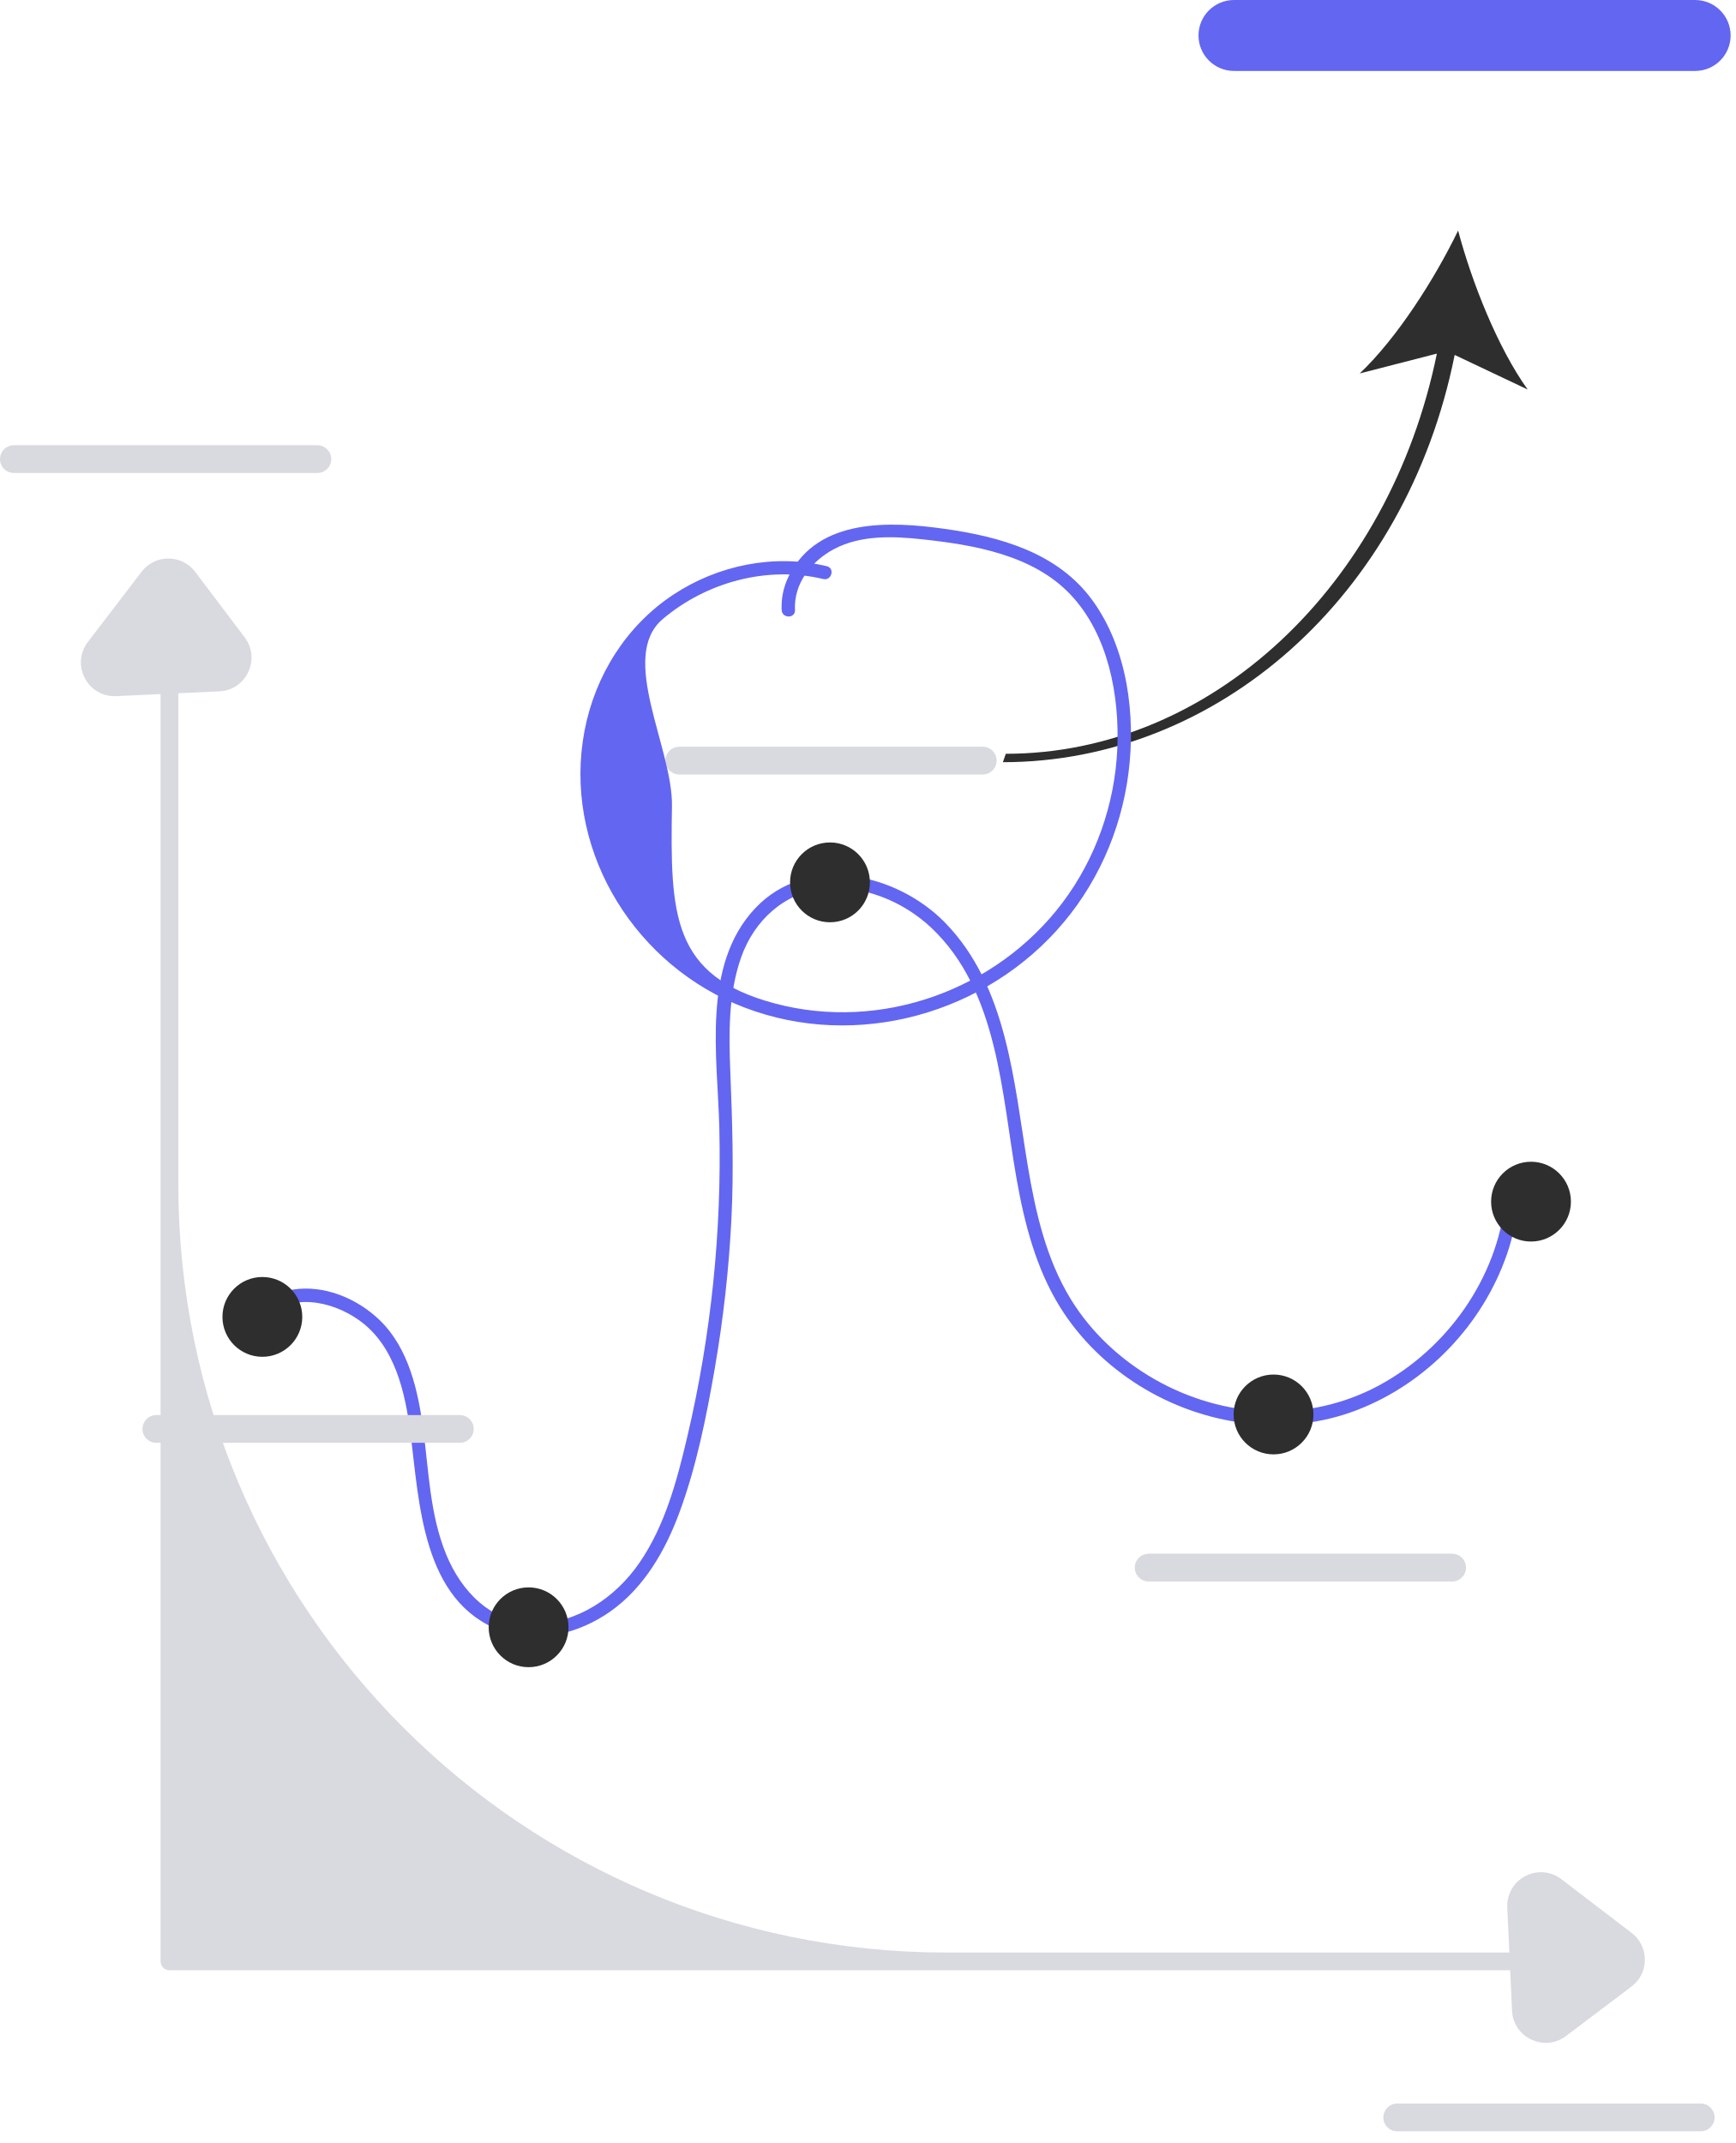
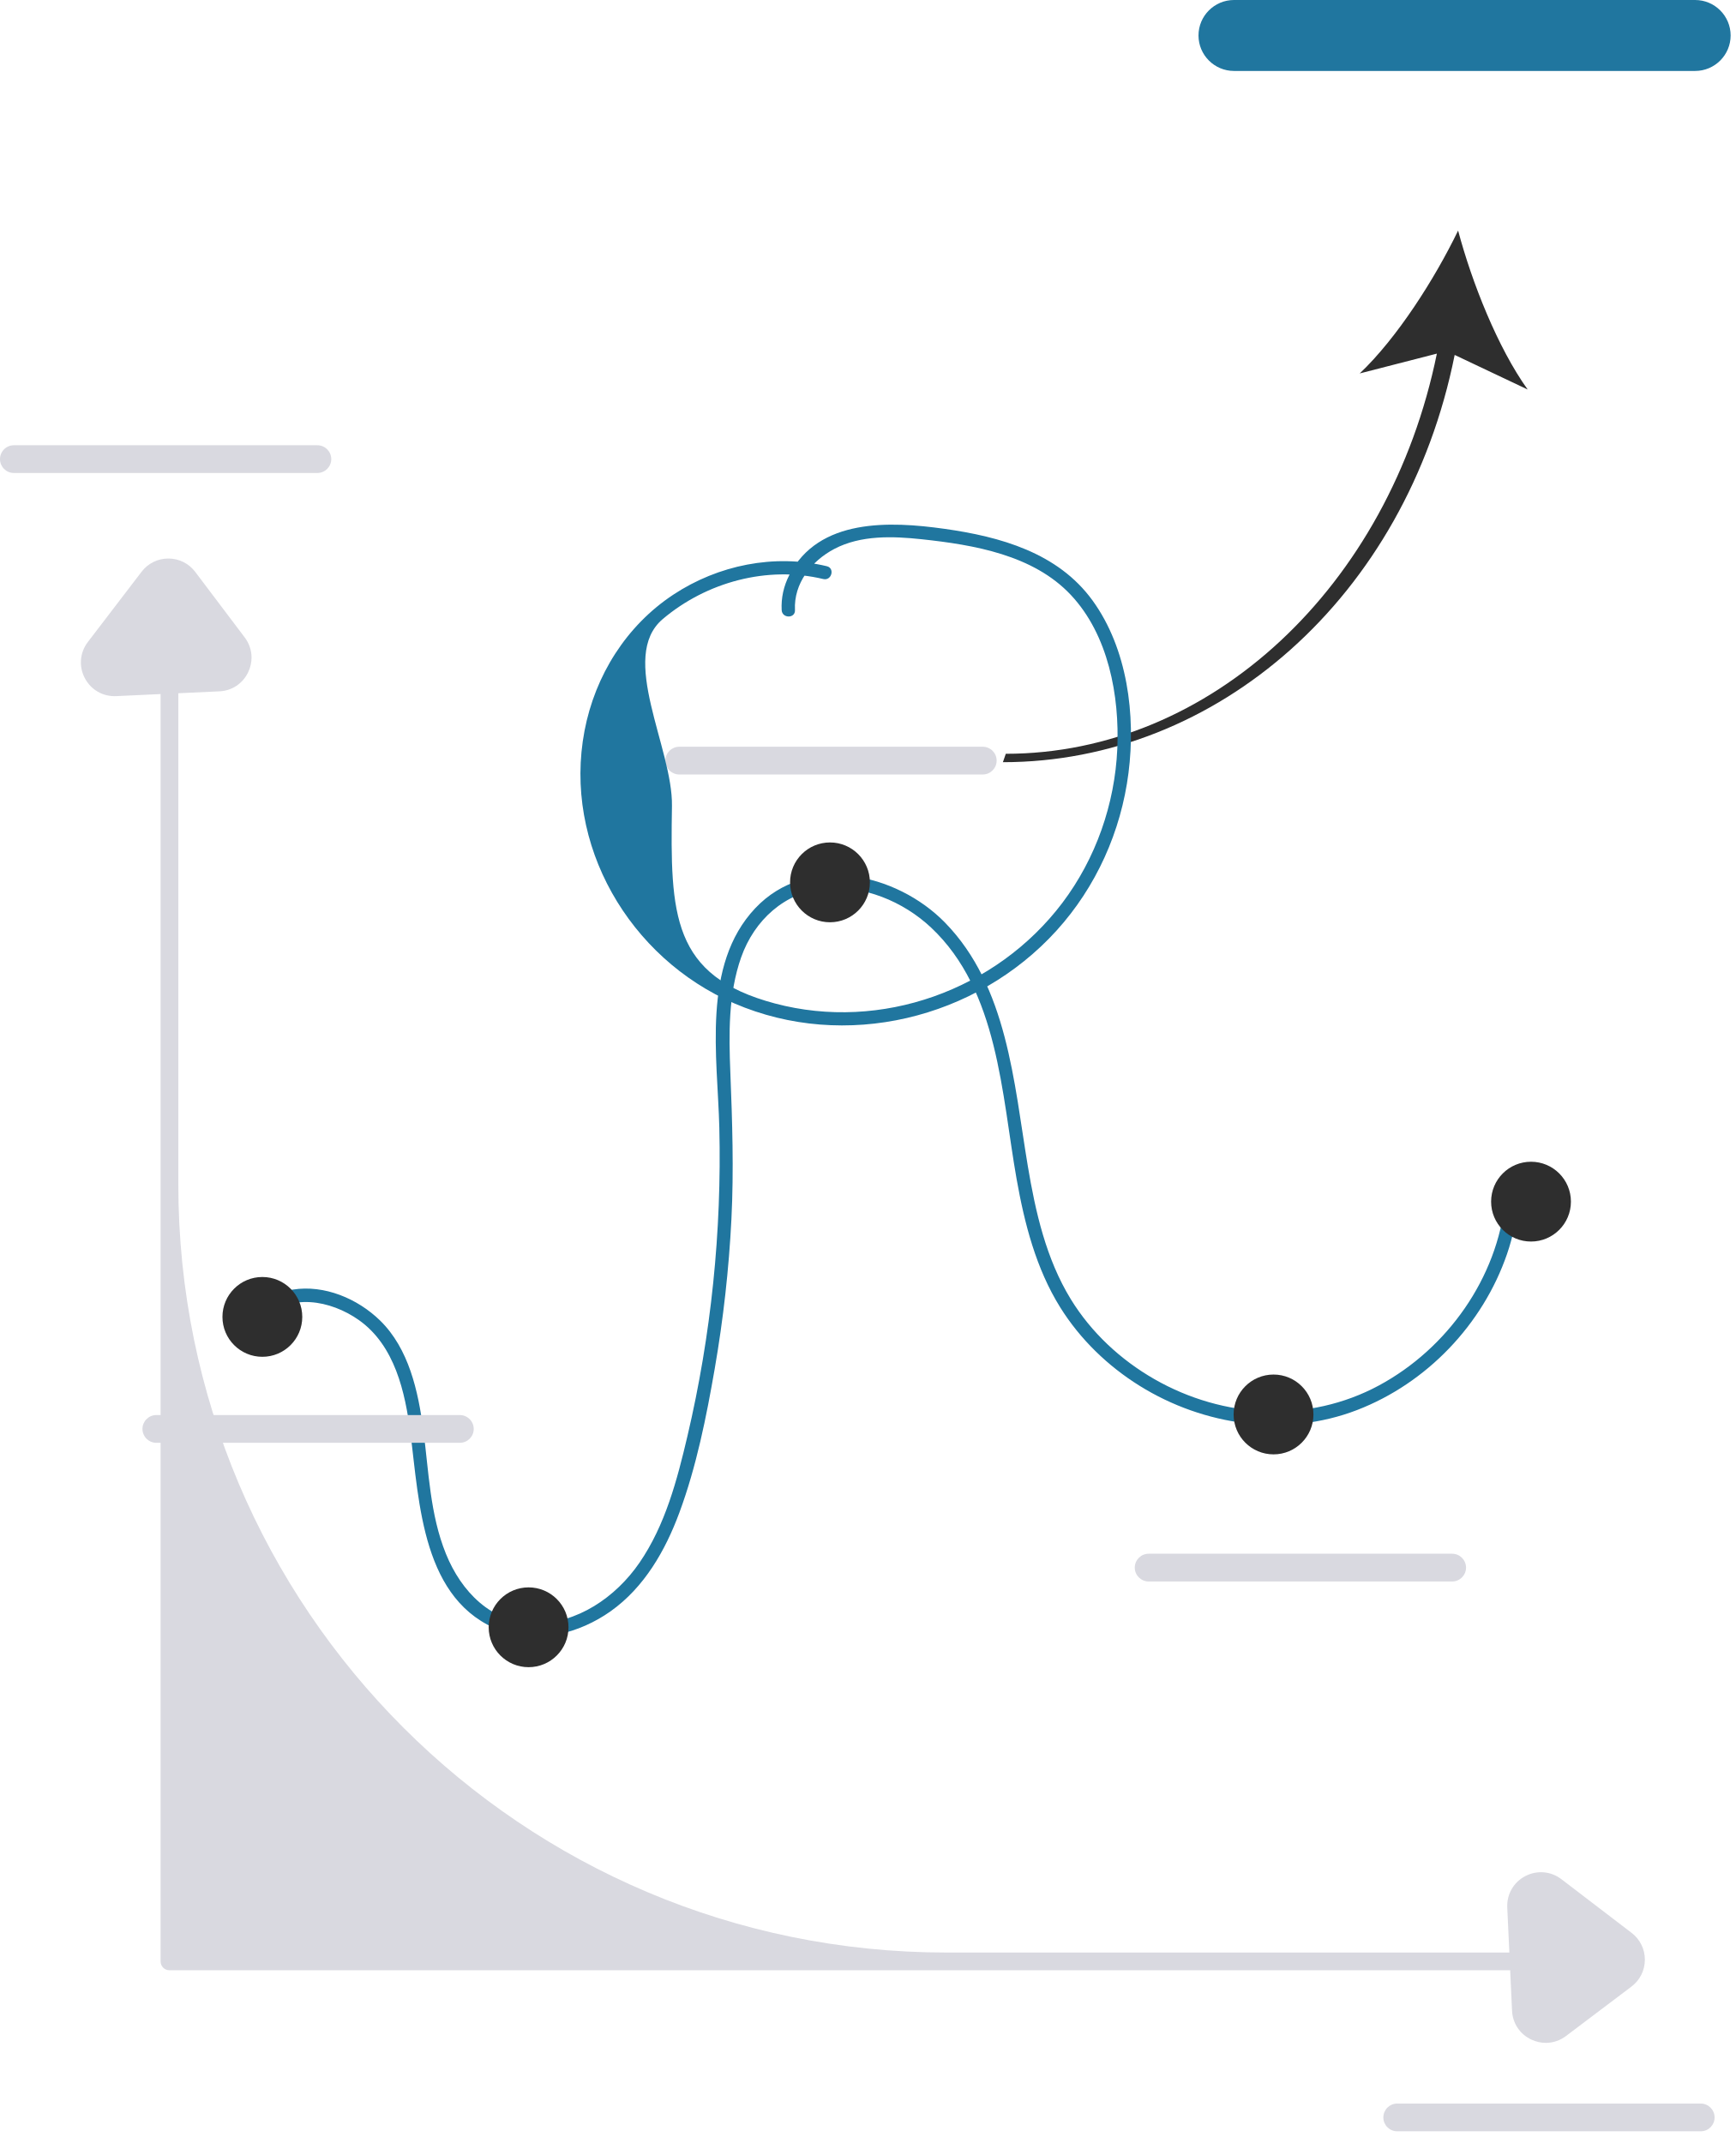
<svg xmlns="http://www.w3.org/2000/svg" width="98" height="121" viewBox="0 0 98 121" fill="none">
-   <path d="M14.871 74.537C16.308 72.954 18.681 73.417 20.26 74.534C22.292 75.972 22.873 78.598 23.173 80.925C23.68 84.866 23.83 90.436 28.299 92.083C30.363 92.844 32.726 92.215 34.47 90.98C36.374 89.63 37.562 87.553 38.358 85.401C39.321 82.796 39.879 80.009 40.352 77.278C40.835 74.486 41.152 71.664 41.294 68.834C41.433 66.065 41.343 63.314 41.233 60.547C41.147 58.387 41.114 56.118 41.844 54.052C42.581 51.965 44.294 50.379 46.548 50.169C48.735 49.966 50.987 50.888 52.57 52.377C56.367 55.948 56.545 61.779 57.394 66.568C57.84 69.084 58.492 71.63 59.858 73.819C60.982 75.619 62.543 77.129 64.342 78.248C67.97 80.507 72.593 81.166 76.619 79.614C80.549 78.1 83.713 74.788 85.082 70.807C85.42 69.824 85.629 68.809 85.735 67.776C85.784 67.295 85.033 67.299 84.984 67.776C84.534 72.167 81.715 76.143 77.853 78.226C73.878 80.369 69.065 80.097 65.182 77.875C63.273 76.783 61.613 75.243 60.459 73.364C59.06 71.086 58.461 68.43 58.025 65.823C57.237 61.114 56.88 55.707 53.351 52.091C50.614 49.287 45.577 48.161 42.635 51.285C39.606 54.501 40.514 59.682 40.611 63.675C40.752 69.522 40.149 75.382 38.813 81.077C38.231 83.555 37.562 86.112 36.102 88.237C34.768 90.179 32.587 91.685 30.159 91.661C27.738 91.637 26.036 89.857 25.177 87.735C24.27 85.497 24.21 83.079 23.896 80.716C23.608 78.547 23.084 76.147 21.457 74.559C20.192 73.325 18.315 72.53 16.535 72.814C15.679 72.951 14.921 73.366 14.34 74.006C14.015 74.364 14.545 74.896 14.871 74.537Z" fill="#6366F1" />
+   <path d="M14.871 74.537C16.308 72.954 18.681 73.417 20.26 74.534C22.292 75.972 22.873 78.598 23.173 80.925C23.68 84.866 23.83 90.436 28.299 92.083C30.363 92.844 32.726 92.215 34.47 90.98C36.374 89.63 37.562 87.553 38.358 85.401C39.321 82.796 39.879 80.009 40.352 77.278C40.835 74.486 41.152 71.664 41.294 68.834C41.433 66.065 41.343 63.314 41.233 60.547C41.147 58.387 41.114 56.118 41.844 54.052C42.581 51.965 44.294 50.379 46.548 50.169C48.735 49.966 50.987 50.888 52.57 52.377C56.367 55.948 56.545 61.779 57.394 66.568C57.84 69.084 58.492 71.63 59.858 73.819C60.982 75.619 62.543 77.129 64.342 78.248C67.97 80.507 72.593 81.166 76.619 79.614C80.549 78.1 83.713 74.788 85.082 70.807C85.42 69.824 85.629 68.809 85.735 67.776C85.784 67.295 85.033 67.299 84.984 67.776C84.534 72.167 81.715 76.143 77.853 78.226C73.878 80.369 69.065 80.097 65.182 77.875C63.273 76.783 61.613 75.243 60.459 73.364C59.06 71.086 58.461 68.43 58.025 65.823C57.237 61.114 56.88 55.707 53.351 52.091C50.614 49.287 45.577 48.161 42.635 51.285C39.606 54.501 40.514 59.682 40.611 63.675C40.752 69.522 40.149 75.382 38.813 81.077C38.231 83.555 37.562 86.112 36.102 88.237C34.768 90.179 32.587 91.685 30.159 91.661C27.738 91.637 26.036 89.857 25.177 87.735C24.27 85.497 24.21 83.079 23.896 80.716C23.608 78.547 23.084 76.147 21.457 74.559C20.192 73.325 18.315 72.53 16.535 72.814C15.679 72.951 14.921 73.366 14.34 74.006C14.015 74.364 14.545 74.896 14.871 74.537Z" fill="#20769F" />
  <path d="M55.485 43.73H38.35C37.918 43.73 37.566 43.378 37.566 42.946C37.566 42.514 37.918 42.163 38.35 42.163H55.485C55.917 42.163 56.268 42.514 56.268 42.946C56.268 43.378 55.917 43.73 55.485 43.73Z" fill="#D9D9E0" />
  <path d="M81.985 89.295H64.85C64.418 89.295 64.066 88.944 64.066 88.512C64.066 88.08 64.418 87.728 64.85 87.728H81.985C82.417 87.728 82.768 88.08 82.768 88.512C82.768 88.944 82.417 89.295 81.985 89.295Z" fill="#D9D9E0" />
  <path d="M96.018 120.34H78.883C78.451 120.34 78.1 119.989 78.1 119.557C78.1 119.125 78.451 118.773 78.883 118.773H96.018C96.45 118.773 96.801 119.125 96.801 119.557C96.801 119.989 96.45 120.34 96.018 120.34Z" fill="#D9D9E0" />
  <path d="M17.918 26.706H0.783C0.351 26.706 0 26.355 0 25.923C0 25.491 0.351 25.14 0.783 25.14H17.918C18.35 25.14 18.702 25.491 18.702 25.923C18.702 26.355 18.35 26.706 17.918 26.706Z" fill="#D9D9E0" />
  <path d="M87.228 111.247H9.567C9.291 111.247 9.066 111.023 9.066 110.746V36.64C9.066 36.364 9.291 36.14 9.567 36.14C9.844 36.14 10.068 36.364 10.068 36.64V66.878C10.068 90.829 29.484 110.246 53.436 110.246H87.228C87.505 110.246 87.729 110.47 87.729 110.746C87.729 111.023 87.505 111.247 87.228 111.247Z" fill="#D9D9E0" />
  <path d="M25.961 81.465H8.826C8.394 81.465 8.043 81.114 8.043 80.682C8.043 80.25 8.394 79.898 8.826 79.898H25.961C26.393 79.898 26.745 80.25 26.745 80.682C26.745 81.114 26.393 81.465 25.961 81.465Z" fill="#D9D9E0" />
  <path d="M14.812 76.609C16.056 76.609 17.065 75.6 17.065 74.356C17.065 73.111 16.056 72.103 14.812 72.103C13.567 72.103 12.559 73.111 12.559 74.356C12.559 75.6 13.567 76.609 14.812 76.609Z" fill="#2E2E2E" />
  <path d="M29.843 94.134C31.087 94.134 32.096 93.126 32.096 91.881C32.096 90.637 31.087 89.628 29.843 89.628C28.599 89.628 27.59 90.637 27.59 91.881C27.59 93.126 28.599 94.134 29.843 94.134Z" fill="#2E2E2E" />
  <path d="M46.859 52.074C48.103 52.074 49.112 51.065 49.112 49.821C49.112 48.576 48.103 47.567 46.859 47.567C45.614 47.567 44.605 48.576 44.605 49.821C44.605 51.065 45.614 52.074 46.859 52.074Z" fill="#2E2E2E" />
  <path d="M71.9 82.118C73.144 82.118 74.153 81.109 74.153 79.865C74.153 78.62 73.144 77.611 71.9 77.611C70.655 77.611 69.647 78.62 69.647 79.865C69.647 81.109 70.655 82.118 71.9 82.118Z" fill="#2E2E2E" />
  <path d="M86.437 70.101C87.681 70.101 88.69 69.092 88.69 67.848C88.69 66.603 87.681 65.595 86.437 65.595C85.192 65.595 84.184 66.603 84.184 67.848C84.184 69.092 85.192 70.101 86.437 70.101Z" fill="#2E2E2E" />
  <path d="M82.127 20.041L86.248 21.993C84.557 19.634 83.101 15.95 82.321 13.019C81.001 15.749 78.873 19.09 76.766 21.086L81.122 19.966C78.438 33.118 68.344 42.561 56.785 42.561L56.621 43.036C68.695 43.036 79.386 33.724 82.127 20.041Z" fill="#2E2E2E" />
-   <path d="M69.667 0H95.704C96.808 0 97.707 0.898 97.707 2.003C97.707 3.107 96.808 4.006 95.704 4.006H69.667C68.563 4.006 67.664 3.107 67.664 2.003C67.664 0.898 68.563 0 69.667 0Z" fill="#6366F1" />
+   <path d="M69.667 0H95.704C96.808 0 97.707 0.898 97.707 2.003C97.707 3.107 96.808 4.006 95.704 4.006H69.667C68.563 4.006 67.664 3.107 67.664 2.003C67.664 0.898 68.563 0 69.667 0Z" fill="#20769F" />
  <path d="M87.273 115.346C86.999 115.346 86.722 115.285 86.458 115.162C85.808 114.856 85.399 114.245 85.366 113.527L85.096 107.706C85.061 106.958 85.451 106.278 86.114 105.931C86.777 105.584 87.559 105.651 88.153 106.105L92.118 109.137C92.594 109.502 92.867 110.055 92.865 110.655C92.863 111.255 92.587 111.806 92.108 112.168L88.414 114.958C88.073 115.215 87.676 115.346 87.273 115.346Z" fill="#D9D9E0" />
  <path d="M14.202 37.127C14.202 37.402 14.141 37.679 14.017 37.943C13.711 38.593 13.1 39.002 12.382 39.035L6.561 39.305C5.813 39.34 5.134 38.95 4.787 38.286C4.439 37.624 4.507 36.842 4.961 36.248L7.993 32.283C8.357 31.807 8.911 31.534 9.51 31.536C10.111 31.538 10.662 31.814 11.024 32.293L13.813 35.987C14.07 36.328 14.202 36.725 14.202 37.127Z" fill="#D9D9E0" />
-   <path d="M46.68 31.97C43.715 31.26 40.548 31.902 38.014 33.576C35.357 35.331 33.598 38.142 33.002 41.256C31.774 47.68 35.527 54.098 41.459 56.655C47.696 59.343 55.114 57.539 59.643 52.551C61.887 50.078 63.29 46.95 63.712 43.642C64.129 40.383 63.654 36.623 61.681 33.903C59.723 31.205 56.464 30.3 53.316 29.858C50.262 29.429 46.21 29.242 44.559 32.475C44.244 33.092 44.096 33.756 44.131 34.447C44.155 34.928 44.906 34.931 44.882 34.447C44.806 32.936 45.813 31.673 47.105 30.993C48.602 30.206 50.407 30.273 52.04 30.448C54.987 30.765 58.334 31.33 60.459 33.594C62.576 35.849 63.211 39.285 63.08 42.278C62.942 45.402 61.866 48.477 59.98 50.976C56.257 55.907 49.745 58.252 43.754 56.66C37.916 55.108 37.84 51.643 37.937 45.508C37.988 42.235 34.896 37.084 37.42 34.951C39.892 32.863 43.317 31.936 46.48 32.694C46.95 32.806 47.15 32.082 46.68 31.97Z" fill="#6366F1" />
+   <path d="M46.68 31.97C43.715 31.26 40.548 31.902 38.014 33.576C35.357 35.331 33.598 38.142 33.002 41.256C31.774 47.68 35.527 54.098 41.459 56.655C47.696 59.343 55.114 57.539 59.643 52.551C61.887 50.078 63.29 46.95 63.712 43.642C64.129 40.383 63.654 36.623 61.681 33.903C59.723 31.205 56.464 30.3 53.316 29.858C50.262 29.429 46.21 29.242 44.559 32.475C44.244 33.092 44.096 33.756 44.131 34.447C44.155 34.928 44.906 34.931 44.882 34.447C44.806 32.936 45.813 31.673 47.105 30.993C48.602 30.206 50.407 30.273 52.04 30.448C54.987 30.765 58.334 31.33 60.459 33.594C62.576 35.849 63.211 39.285 63.08 42.278C62.942 45.402 61.866 48.477 59.98 50.976C56.257 55.907 49.745 58.252 43.754 56.66C37.916 55.108 37.84 51.643 37.937 45.508C37.988 42.235 34.896 37.084 37.42 34.951C39.892 32.863 43.317 31.936 46.48 32.694C46.95 32.806 47.15 32.082 46.68 31.97Z" fill="#20769F" />
</svg>
